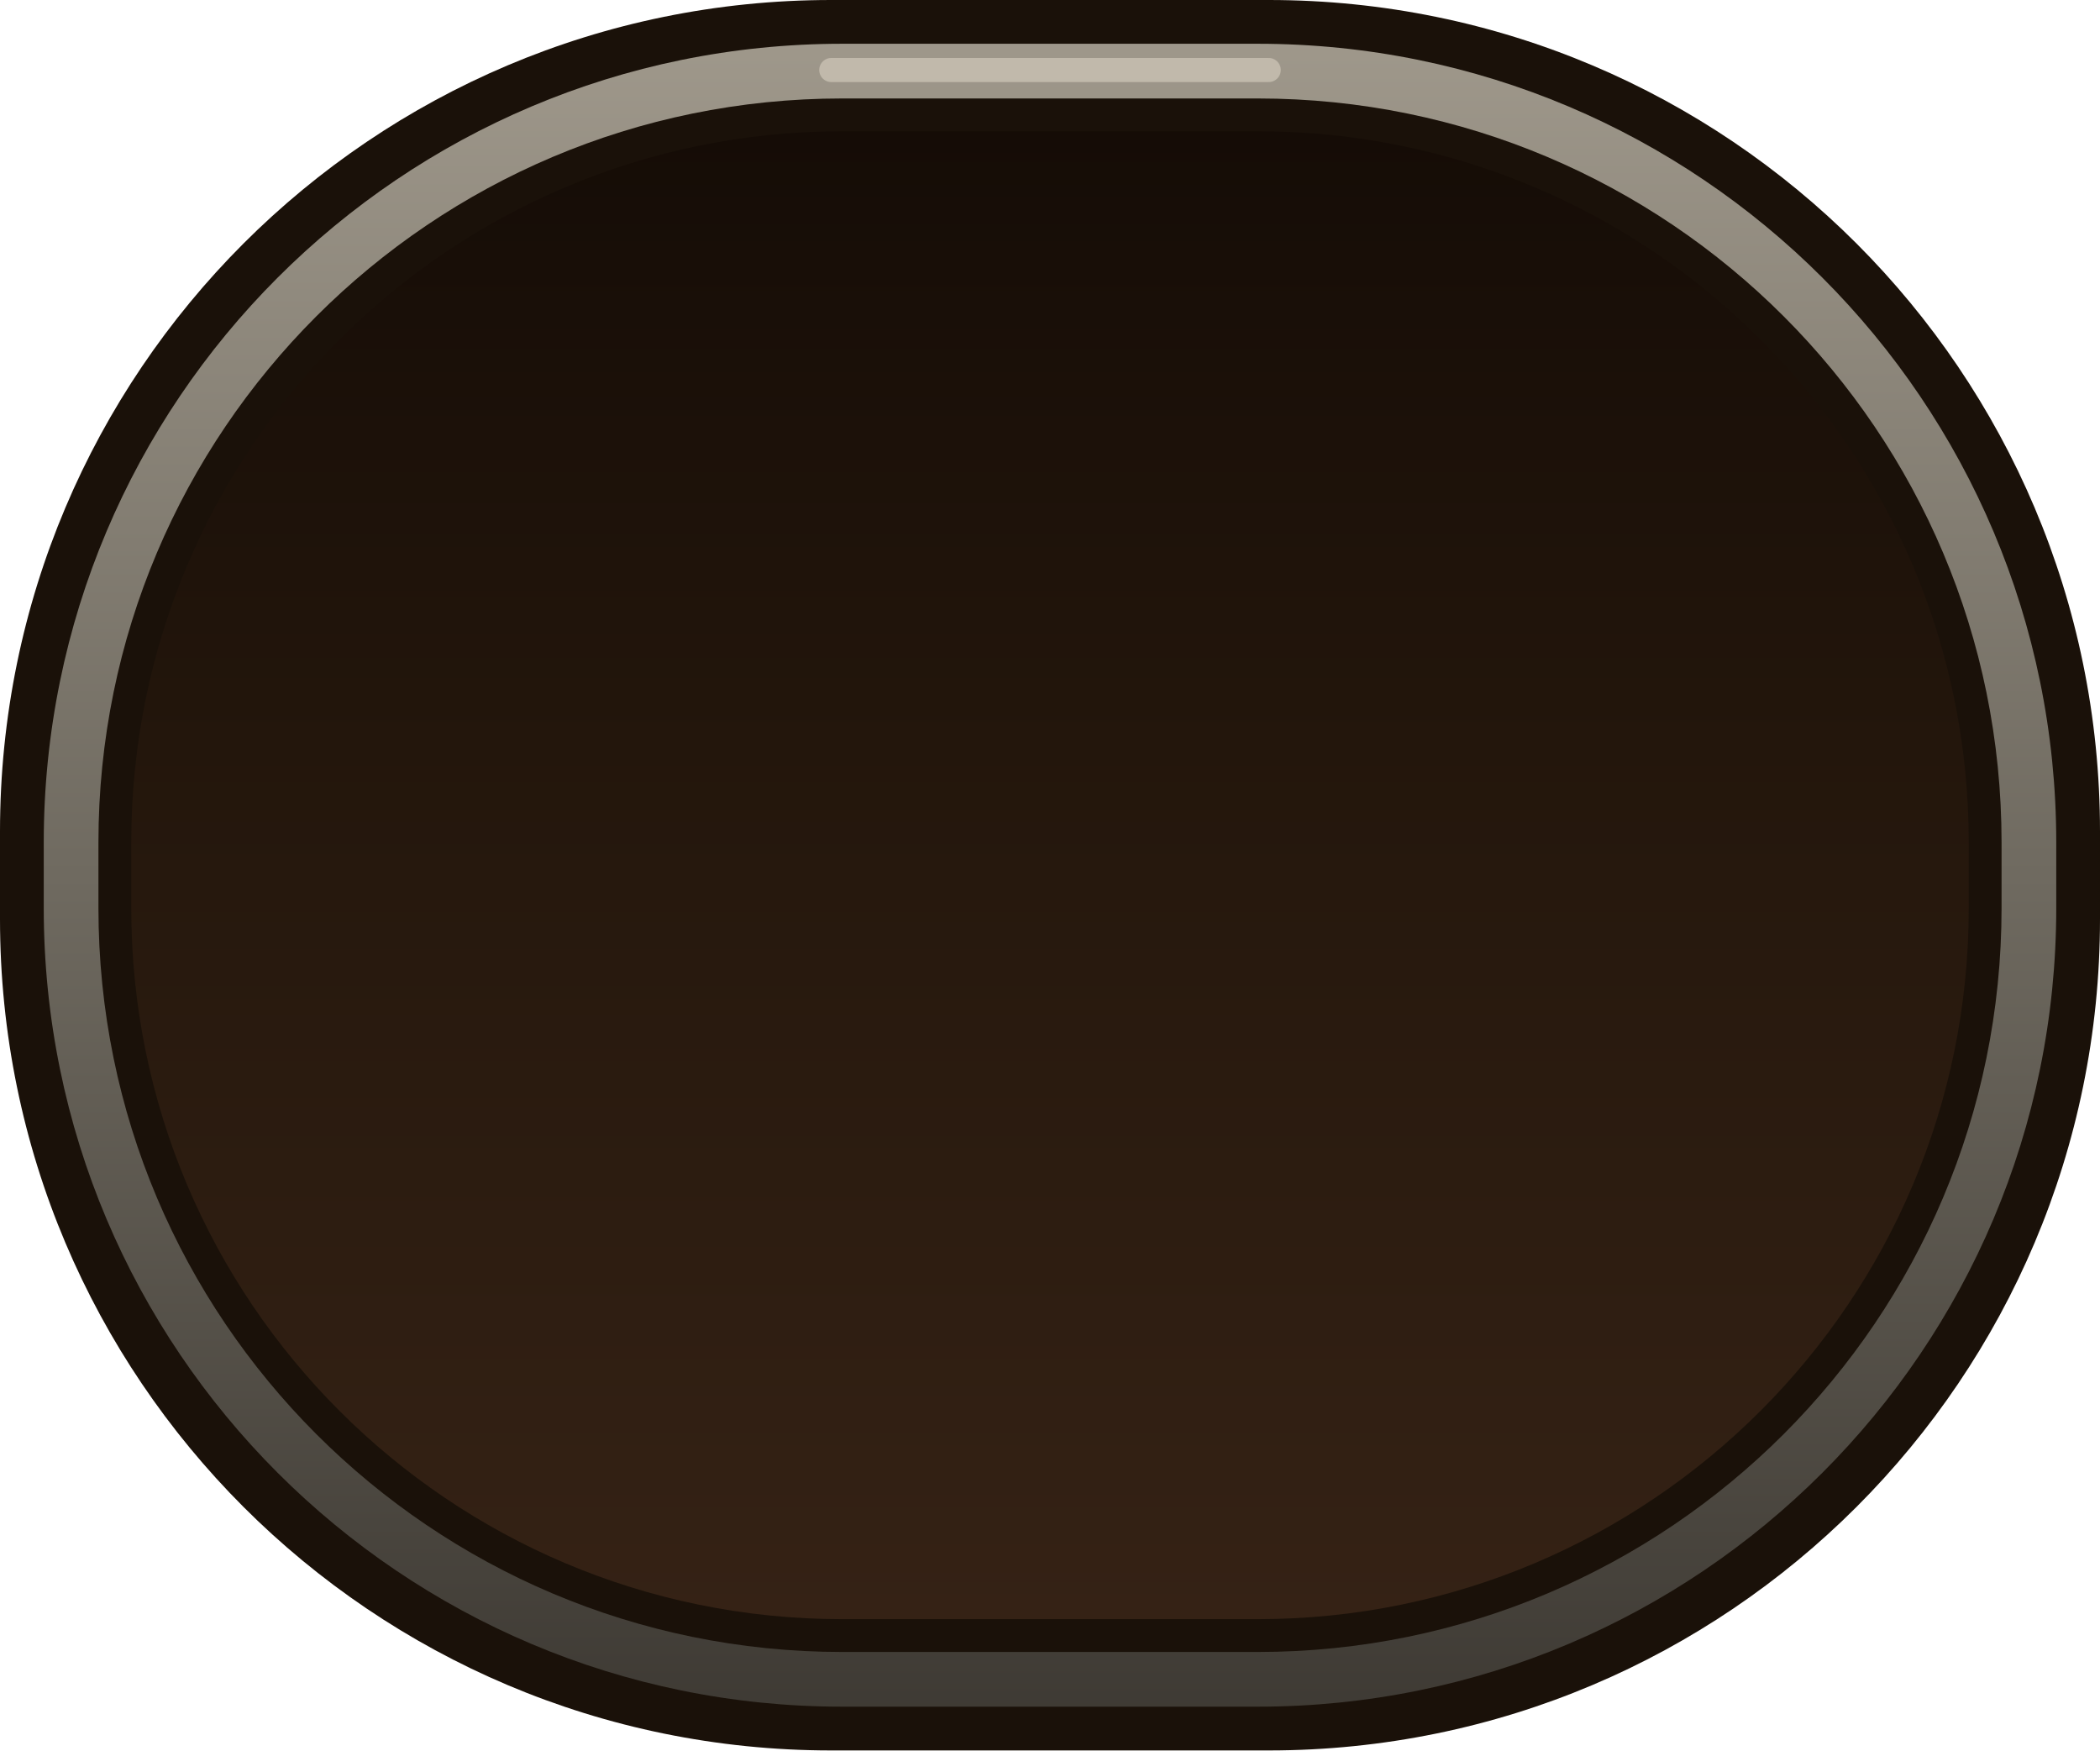
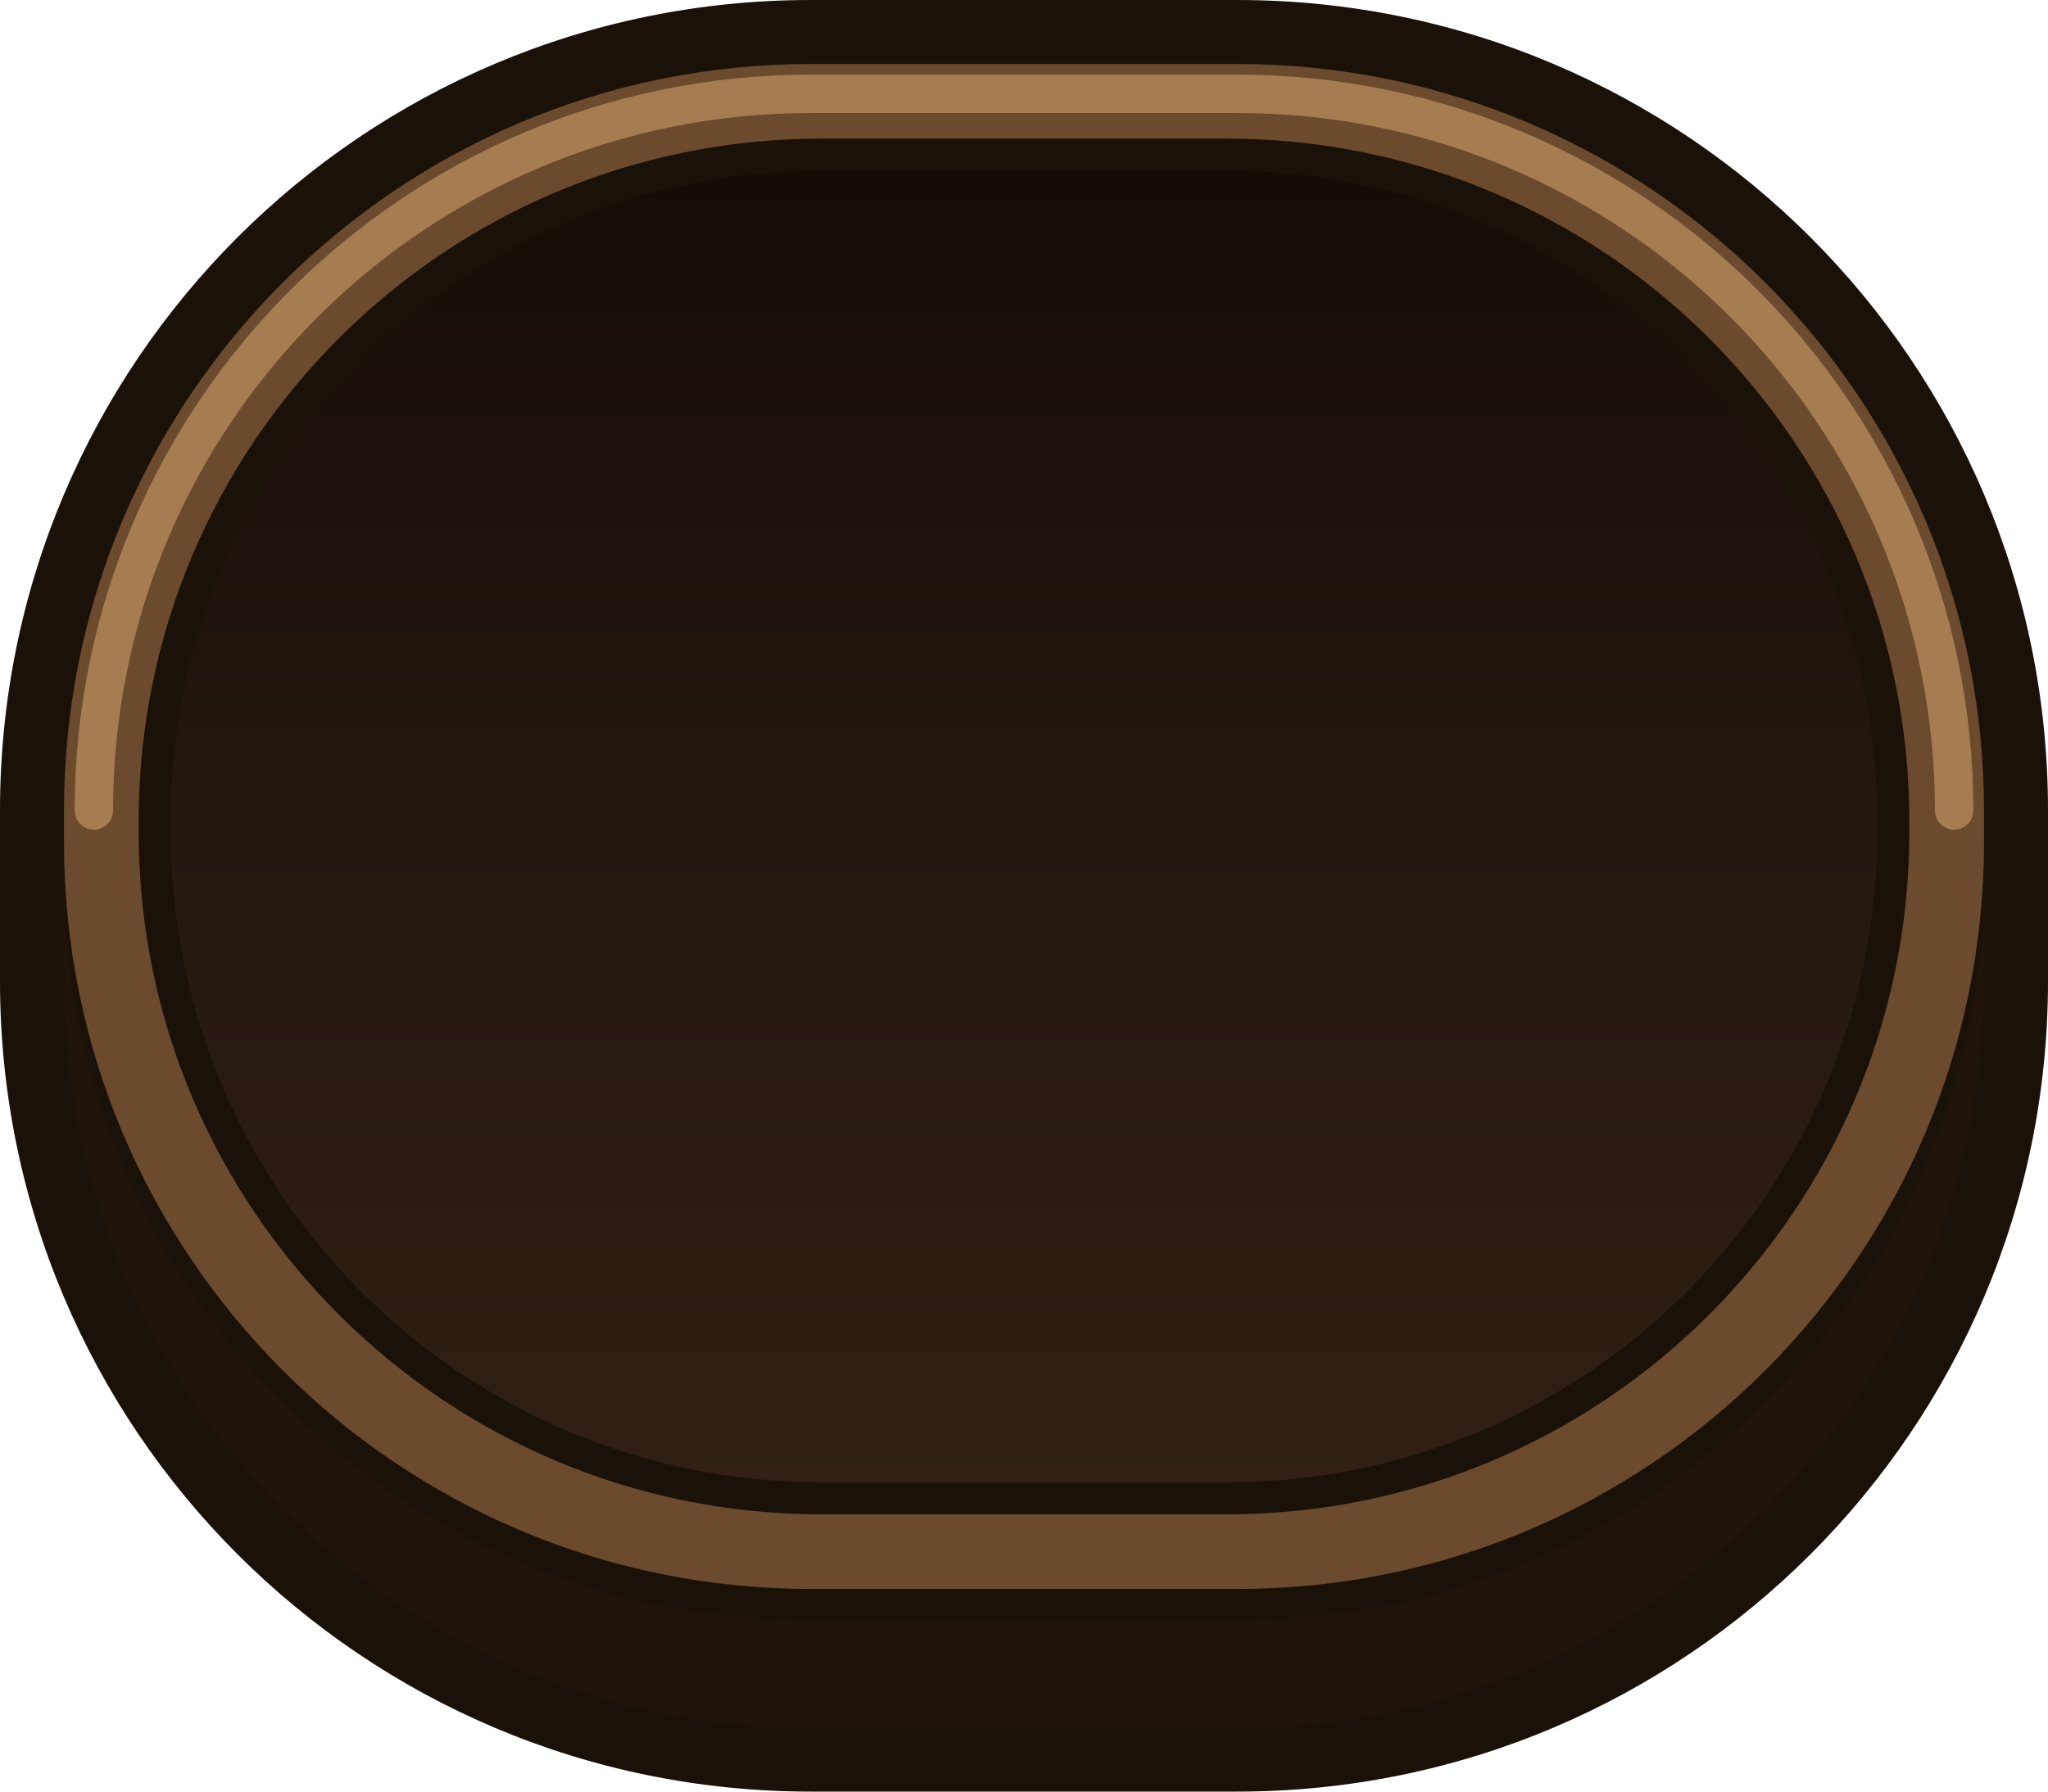
- <svg xmlns="http://www.w3.org/2000/svg" viewBox="0 0 96 80" width="96" height="80">
+ <svg xmlns="http://www.w3.org/2000/svg" viewBox="0 0 96 84" width="96" height="84">
  <defs>
-     <linearGradient id="g1" gradientUnits="userSpaceOnUse" x1="0" y1="0" x2="0" y2="80">
-       <stop offset="0" stop-color="#a19a8d" />
-       <stop offset="0.5" stop-color="#6f6a60" />
-       <stop offset="1" stop-color="#3c3832" />
-     </linearGradient>
-     <linearGradient id="g2" gradientUnits="userSpaceOnUse" x1="0" y1="6" x2="0" y2="74">
+     <linearGradient id="g1" gradientUnits="userSpaceOnUse" x1="0" y1="8" x2="0" y2="70">
      <stop offset="0" stop-color="#150c06" />
-       <stop offset="0.5" stop-color="#26180d" />
-       <stop offset="1" stop-color="#352215" />
+       <stop offset="0.5" stop-color="#241810" />
+       <stop offset="1" stop-color="#302015" />
    </linearGradient>
  </defs>
-   <path d="M38.0 0.0h20.0a38 38 0 0 1 38 38v4.0a38 38 0 0 1 -38 38h-20.0a38 38 0 0 1 -38 -38v-4.0a38 38 0 0 1 38 -38z" fill="#1a1109" />
-   <path d="M38.5 2.0h19.0a36.5 36.5 0 0 1 36.5 36.5v3.0a36.5 36.5 0 0 1 -36.5 36.5h-19.0a36.5 36.5 0 0 1 -36.5 -36.5v-3.0a36.5 36.5 0 0 1 36.5 -36.5z" fill="url(#g1)" />
-   <path d="M38.5 4.5h19.0a34 34 0 0 1 34 34v3.0a34 34 0 0 1 -34 34h-19.0a34 34 0 0 1 -34 -34v-3.0a34 34 0 0 1 34 -34z" fill="#1a1109" />
-   <path d="M38.5 6.0h19.0a32.5 32.5 0 0 1 32.5 32.5v3.0a32.5 32.5 0 0 1 -32.5 32.5h-19.0a32.5 32.5 0 0 1 -32.5 -32.5v-3.0a32.5 32.5 0 0 1 32.5 -32.5z" fill="url(#g2)" />
-   <path d="M38 3.2H58" fill="none" stroke="#d8d1c1" stroke-width="1.1" stroke-linecap="round" stroke-linejoin="round" stroke-opacity="0.6" />
+   <path d="M38.0 0.0h20.0a38 38 0 0 1 38 38v8.0a38 38 0 0 1 -38 38h-20.0a38 38 0 0 1 -38 -38v-8.0a38 38 0 0 1 38 -38z" fill="#1a1109" />
+   <path d="M38.0 3.0h20.0a35 35 0 0 1 35 35v8.0a35 35 0 0 1 -35 35h-20.0a35 35 0 0 1 -35 -35v-8.0a35 35 0 0 1 35 -35z" fill="#1f130a" />
+   <path d="M38.0 3.0h20.0a35 35 0 0 1 35 35v3.0a35 35 0 0 1 -35 35h-20.0a35 35 0 0 1 -35 -35v-3.0a35 35 0 0 1 35 -35z" fill="#1a1109" />
+   <path d="M38.0 3.0h20.0a35 35 0 0 1 35 35v1.5a35 35 0 0 1 -35 35h-20.0a35 35 0 0 1 -35 -35v-1.5a35 35 0 0 1 35 -35z" fill="#6b4a2e" />
+   <path d="M4.4 38A33.6 33.6 0 0 1 38 4.4H58A33.6 33.6 0 0 1 91.6 38" fill="none" stroke="#b58a5a" stroke-width="1.8" stroke-linecap="round" stroke-linejoin="round" stroke-opacity="0.8" />
+   <path d="M38.5 6.5h19.0a32 32 0 0 1 32 32v0.5a32 32 0 0 1 -32 32h-19.0a32 32 0 0 1 -32 -32v-0.5a32 32 0 0 1 32 -32z" fill="#1a1109" />
+   <path d="M38.5 8.0h19.0a30.5 30.5 0 0 1 30.5 30.5v0.5a30.5 30.5 0 0 1 -30.5 30.5h-19.0a30.5 30.5 0 0 1 -30.5 -30.5v-0.5a30.5 30.5 0 0 1 30.5 -30.5z" fill="url(#g1)" />
</svg>
